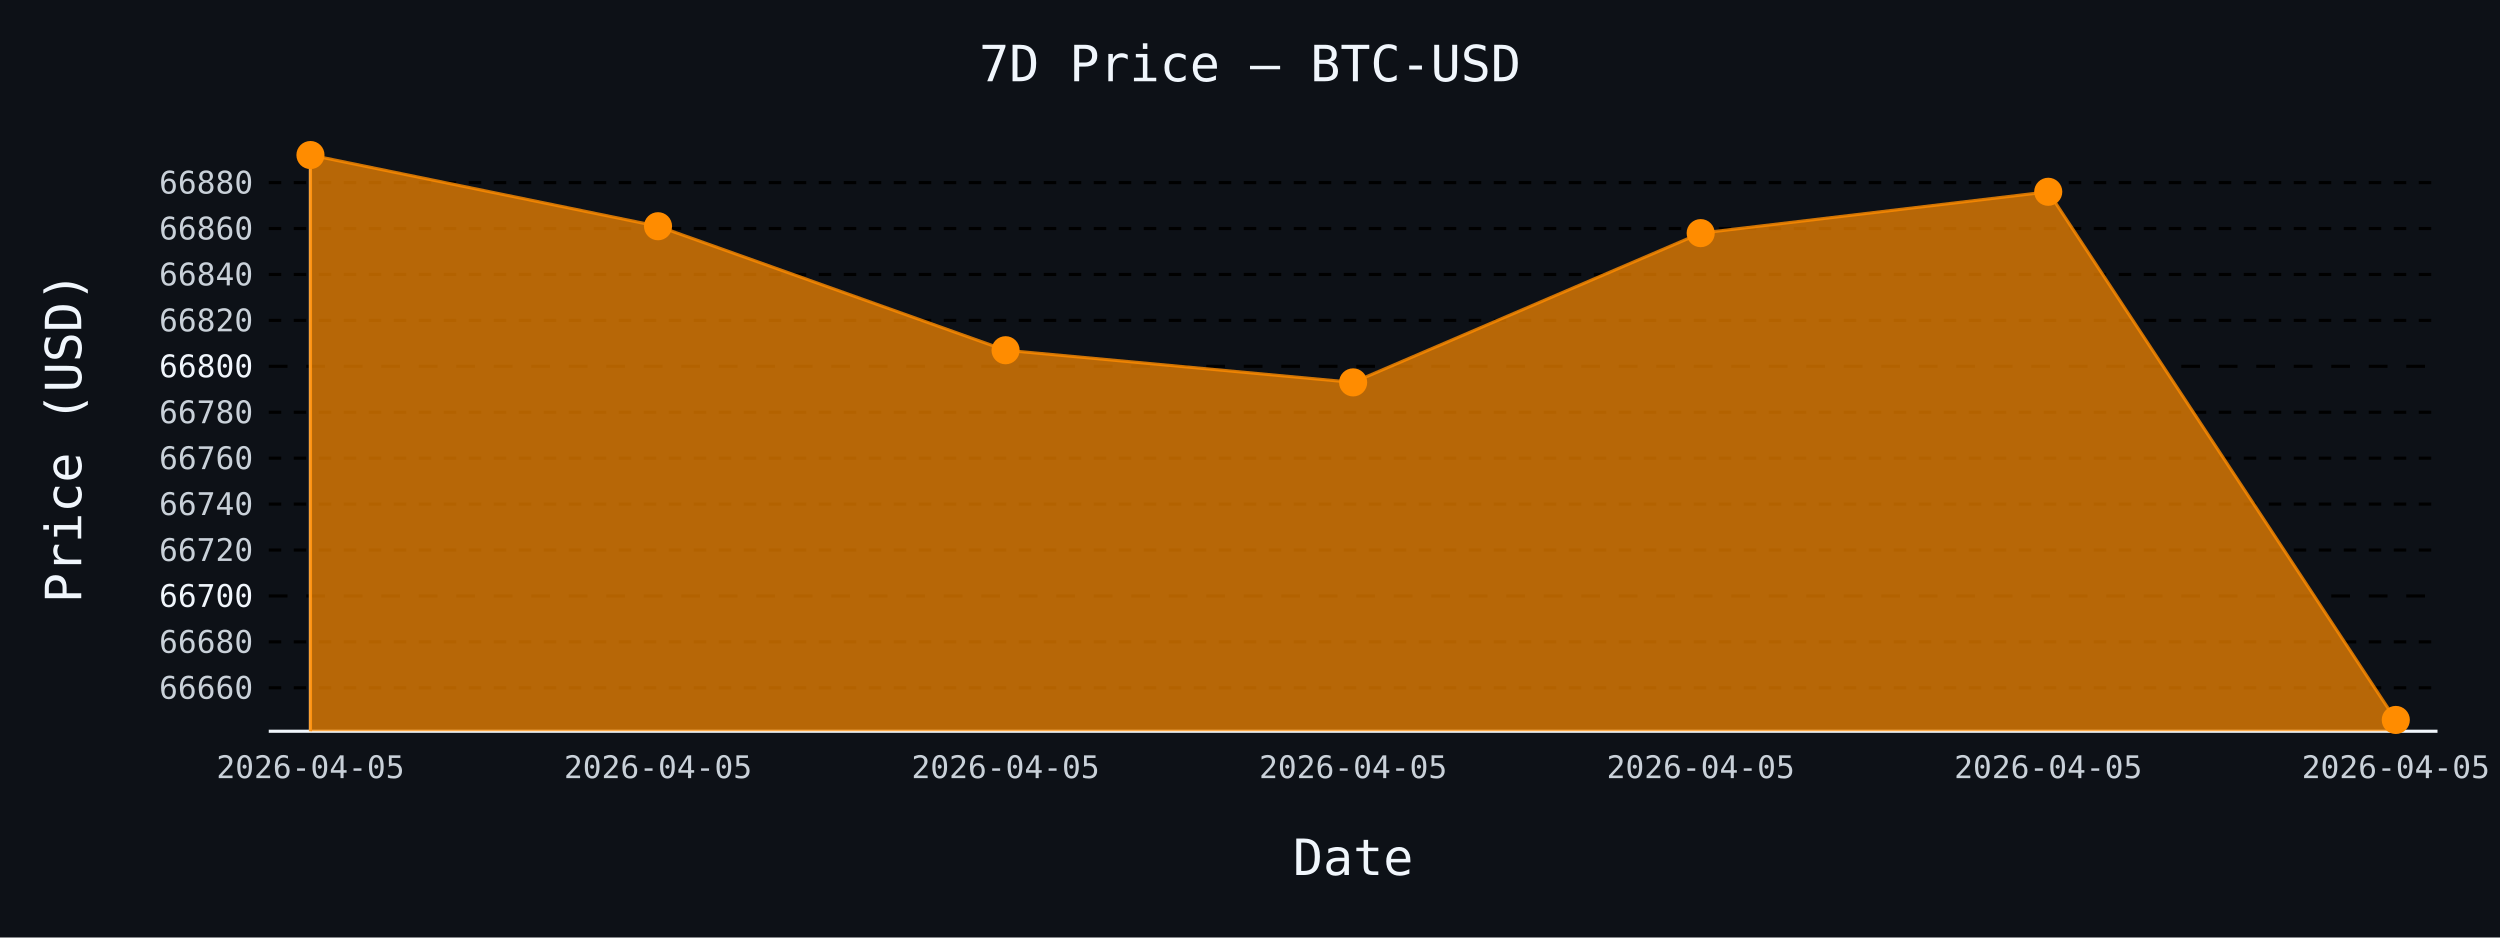
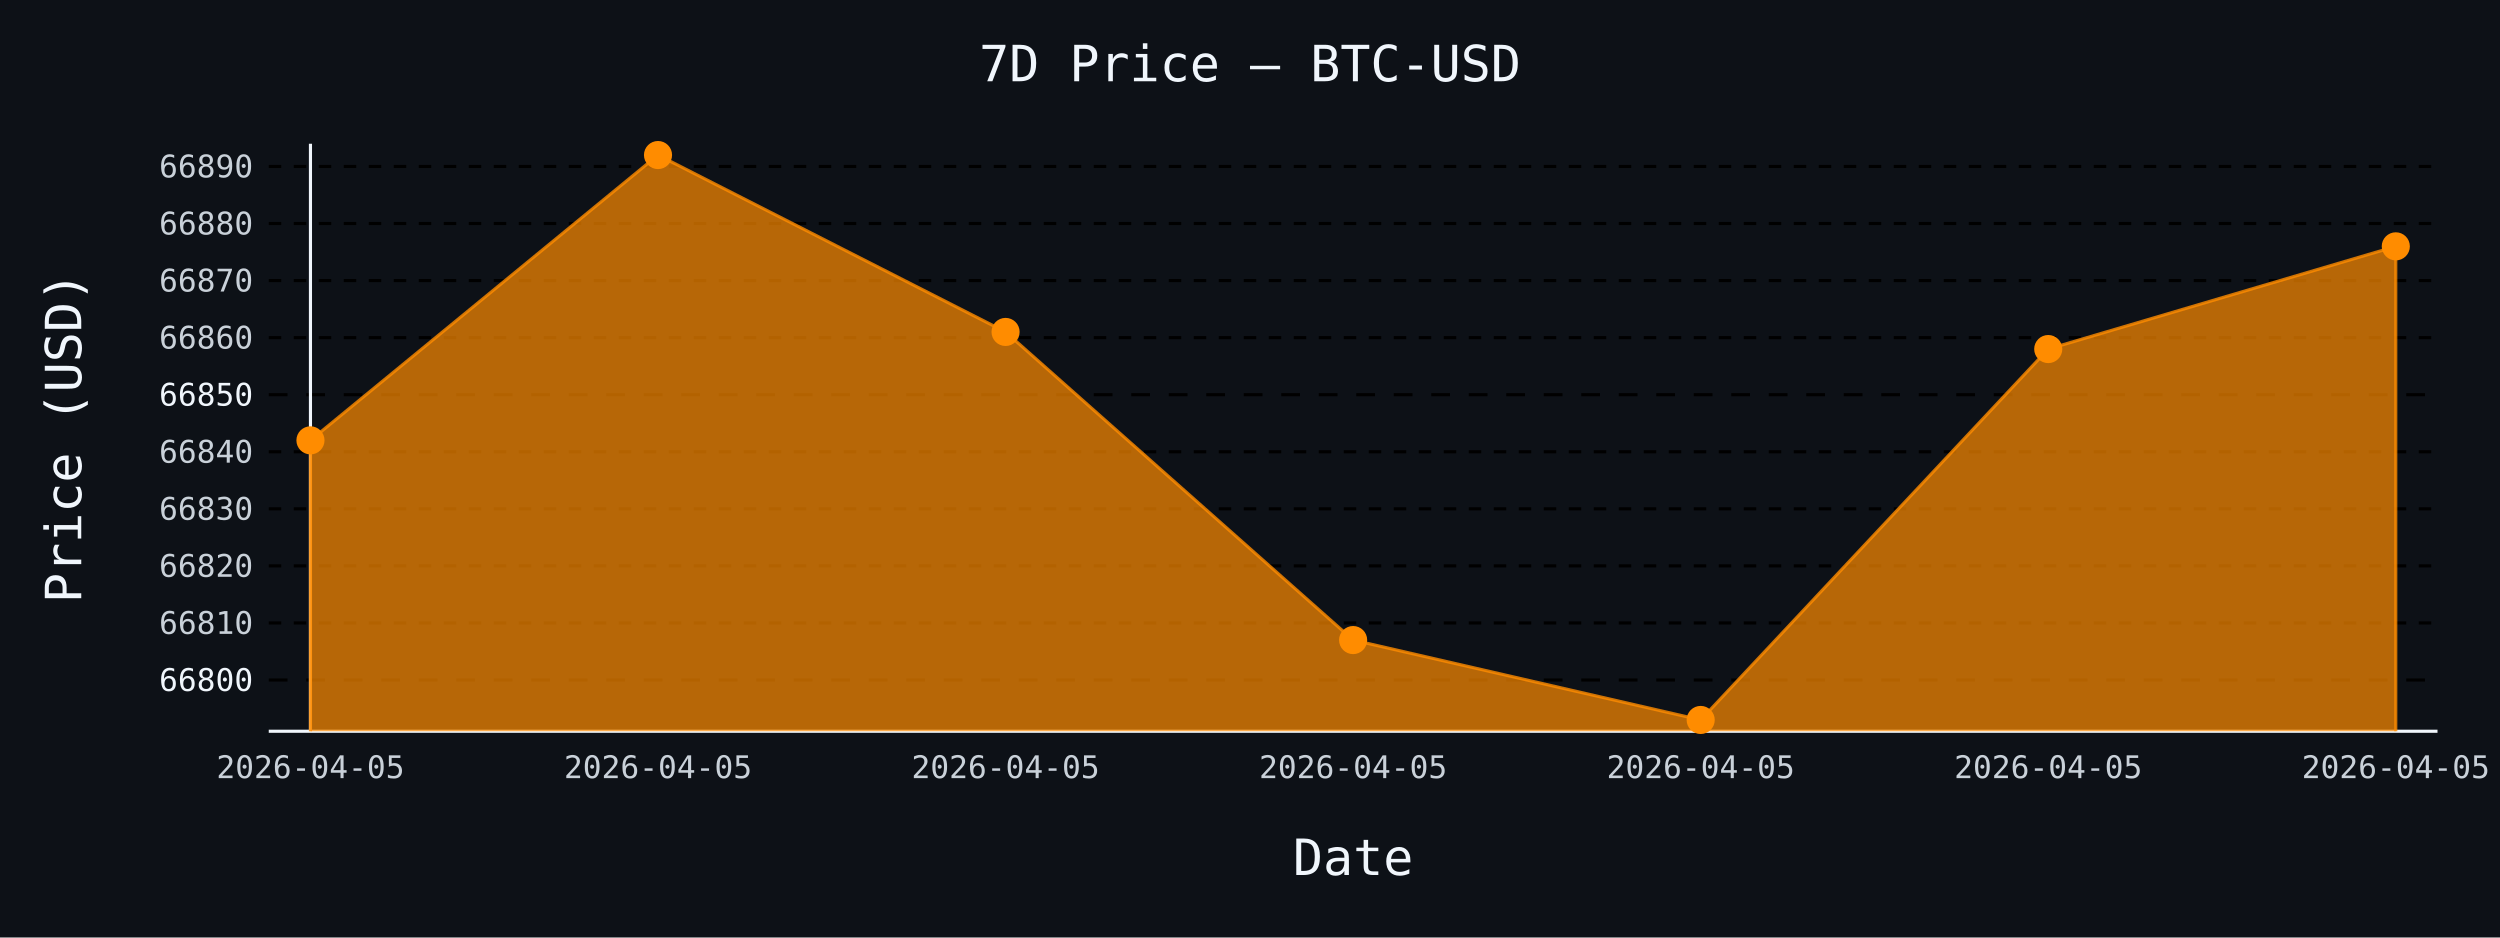
- <svg xmlns="http://www.w3.org/2000/svg" id="chart-109b4afd-e702-46be-a189-2cc63f645757" class="pygal-chart" viewBox="0 0 800 300">
+ <svg xmlns="http://www.w3.org/2000/svg" id="chart-5d6a1e01-e628-40c6-9c87-148df4dd2fcb" class="pygal-chart" viewBox="0 0 800 300">
  <defs>
-     <style type="text/css">#chart-109b4afd-e702-46be-a189-2cc63f645757{-webkit-user-select:none;-webkit-font-smoothing:antialiased;font-family:monospace}#chart-109b4afd-e702-46be-a189-2cc63f645757 .title{font-family:monospace;font-size:16px}#chart-109b4afd-e702-46be-a189-2cc63f645757 .legends .legend text{font-family:monospace;font-size:14px}#chart-109b4afd-e702-46be-a189-2cc63f645757 .axis text{font-family:monospace;font-size:10px}#chart-109b4afd-e702-46be-a189-2cc63f645757 .axis text.major{font-family:monospace;font-size:10px}#chart-109b4afd-e702-46be-a189-2cc63f645757 .text-overlay text.value{font-family:monospace;font-size:16px}#chart-109b4afd-e702-46be-a189-2cc63f645757 .text-overlay text.label{font-family:monospace;font-size:10px}#chart-109b4afd-e702-46be-a189-2cc63f645757 .tooltip{font-family:monospace;font-size:14px}#chart-109b4afd-e702-46be-a189-2cc63f645757 text.no_data{font-family:monospace;font-size:64px}
- #chart-109b4afd-e702-46be-a189-2cc63f645757{background-color:#0d1117}#chart-109b4afd-e702-46be-a189-2cc63f645757 path,#chart-109b4afd-e702-46be-a189-2cc63f645757 line,#chart-109b4afd-e702-46be-a189-2cc63f645757 rect,#chart-109b4afd-e702-46be-a189-2cc63f645757 circle{-webkit-transition:150ms;-moz-transition:150ms;transition:150ms}#chart-109b4afd-e702-46be-a189-2cc63f645757 .graph &gt; .background{fill:#0d1117}#chart-109b4afd-e702-46be-a189-2cc63f645757 .plot &gt; .background{fill:#0d1117}#chart-109b4afd-e702-46be-a189-2cc63f645757 .graph{fill:#c9d1d9}#chart-109b4afd-e702-46be-a189-2cc63f645757 text.no_data{fill:#f0f6fc}#chart-109b4afd-e702-46be-a189-2cc63f645757 .title{fill:#f0f6fc}#chart-109b4afd-e702-46be-a189-2cc63f645757 .legends .legend text{fill:#c9d1d9}#chart-109b4afd-e702-46be-a189-2cc63f645757 .legends .legend:hover text{fill:#f0f6fc}#chart-109b4afd-e702-46be-a189-2cc63f645757 .axis .line{stroke:#f0f6fc}#chart-109b4afd-e702-46be-a189-2cc63f645757 .axis .guide.line{stroke:#8b949e}#chart-109b4afd-e702-46be-a189-2cc63f645757 .axis .major.line{stroke:#c9d1d9}#chart-109b4afd-e702-46be-a189-2cc63f645757 .axis text.major{fill:#f0f6fc}#chart-109b4afd-e702-46be-a189-2cc63f645757 .axis.y .guides:hover .guide.line,#chart-109b4afd-e702-46be-a189-2cc63f645757 .line-graph .axis.x .guides:hover .guide.line,#chart-109b4afd-e702-46be-a189-2cc63f645757 .stackedline-graph .axis.x .guides:hover .guide.line,#chart-109b4afd-e702-46be-a189-2cc63f645757 .xy-graph .axis.x .guides:hover .guide.line{stroke:#f0f6fc}#chart-109b4afd-e702-46be-a189-2cc63f645757 .axis .guides:hover text{fill:#f0f6fc}#chart-109b4afd-e702-46be-a189-2cc63f645757 .reactive{fill-opacity:.7;stroke-opacity:.8;stroke-width:1}#chart-109b4afd-e702-46be-a189-2cc63f645757 .ci{stroke:#c9d1d9}#chart-109b4afd-e702-46be-a189-2cc63f645757 .reactive.active,#chart-109b4afd-e702-46be-a189-2cc63f645757 .active .reactive{fill-opacity:.8;stroke-opacity:.9;stroke-width:4}#chart-109b4afd-e702-46be-a189-2cc63f645757 .ci .reactive.active{stroke-width:1.5}#chart-109b4afd-e702-46be-a189-2cc63f645757 .series text{fill:#f0f6fc}#chart-109b4afd-e702-46be-a189-2cc63f645757 .tooltip rect{fill:#0d1117;stroke:#f0f6fc;-webkit-transition:opacity 150ms;-moz-transition:opacity 150ms;transition:opacity 150ms}#chart-109b4afd-e702-46be-a189-2cc63f645757 .tooltip .label{fill:#c9d1d9}#chart-109b4afd-e702-46be-a189-2cc63f645757 .tooltip .label{fill:#c9d1d9}#chart-109b4afd-e702-46be-a189-2cc63f645757 .tooltip .legend{font-size:.8em;fill:#8b949e}#chart-109b4afd-e702-46be-a189-2cc63f645757 .tooltip .x_label{font-size:.6em;fill:#f0f6fc}#chart-109b4afd-e702-46be-a189-2cc63f645757 .tooltip .xlink{font-size:.5em;text-decoration:underline}#chart-109b4afd-e702-46be-a189-2cc63f645757 .tooltip .value{font-size:1.5em}#chart-109b4afd-e702-46be-a189-2cc63f645757 .bound{font-size:.5em}#chart-109b4afd-e702-46be-a189-2cc63f645757 .max-value{font-size:.75em;fill:#8b949e}#chart-109b4afd-e702-46be-a189-2cc63f645757 .map-element{fill:#0d1117;stroke:#8b949e !important}#chart-109b4afd-e702-46be-a189-2cc63f645757 .map-element .reactive{fill-opacity:inherit;stroke-opacity:inherit}#chart-109b4afd-e702-46be-a189-2cc63f645757 .color-0,#chart-109b4afd-e702-46be-a189-2cc63f645757 .color-0 a:visited{stroke:#ff8c00;fill:#ff8c00}#chart-109b4afd-e702-46be-a189-2cc63f645757 .text-overlay .color-0 text{fill:black}
- #chart-109b4afd-e702-46be-a189-2cc63f645757 text.no_data{text-anchor:middle}#chart-109b4afd-e702-46be-a189-2cc63f645757 .guide.line{fill:none}#chart-109b4afd-e702-46be-a189-2cc63f645757 .centered{text-anchor:middle}#chart-109b4afd-e702-46be-a189-2cc63f645757 .title{text-anchor:middle}#chart-109b4afd-e702-46be-a189-2cc63f645757 .legends .legend text{fill-opacity:1}#chart-109b4afd-e702-46be-a189-2cc63f645757 .axis.x text{text-anchor:middle}#chart-109b4afd-e702-46be-a189-2cc63f645757 .axis.x:not(.web) text[transform]{text-anchor:start}#chart-109b4afd-e702-46be-a189-2cc63f645757 .axis.x:not(.web) text[transform].backwards{text-anchor:end}#chart-109b4afd-e702-46be-a189-2cc63f645757 .axis.y text{text-anchor:end}#chart-109b4afd-e702-46be-a189-2cc63f645757 .axis.y text[transform].backwards{text-anchor:start}#chart-109b4afd-e702-46be-a189-2cc63f645757 .axis.y2 text{text-anchor:start}#chart-109b4afd-e702-46be-a189-2cc63f645757 .axis.y2 text[transform].backwards{text-anchor:end}#chart-109b4afd-e702-46be-a189-2cc63f645757 .axis .guide.line{stroke-dasharray:4,4;stroke:black}#chart-109b4afd-e702-46be-a189-2cc63f645757 .axis .major.guide.line{stroke-dasharray:6,6;stroke:black}#chart-109b4afd-e702-46be-a189-2cc63f645757 .horizontal .axis.y .guide.line,#chart-109b4afd-e702-46be-a189-2cc63f645757 .horizontal .axis.y2 .guide.line,#chart-109b4afd-e702-46be-a189-2cc63f645757 .vertical .axis.x .guide.line{opacity:0}#chart-109b4afd-e702-46be-a189-2cc63f645757 .horizontal .axis.always_show .guide.line,#chart-109b4afd-e702-46be-a189-2cc63f645757 .vertical .axis.always_show .guide.line{opacity:1 !important}#chart-109b4afd-e702-46be-a189-2cc63f645757 .axis.y .guides:hover .guide.line,#chart-109b4afd-e702-46be-a189-2cc63f645757 .axis.y2 .guides:hover .guide.line,#chart-109b4afd-e702-46be-a189-2cc63f645757 .axis.x .guides:hover .guide.line{opacity:1}#chart-109b4afd-e702-46be-a189-2cc63f645757 .axis .guides:hover text{opacity:1}#chart-109b4afd-e702-46be-a189-2cc63f645757 .nofill{fill:none}#chart-109b4afd-e702-46be-a189-2cc63f645757 .subtle-fill{fill-opacity:.2}#chart-109b4afd-e702-46be-a189-2cc63f645757 .dot{stroke-width:1px;fill-opacity:1;stroke-opacity:1}#chart-109b4afd-e702-46be-a189-2cc63f645757 .dot.active{stroke-width:5px}#chart-109b4afd-e702-46be-a189-2cc63f645757 .dot.negative{fill:transparent}#chart-109b4afd-e702-46be-a189-2cc63f645757 text,#chart-109b4afd-e702-46be-a189-2cc63f645757 tspan{stroke:none !important}#chart-109b4afd-e702-46be-a189-2cc63f645757 .series text.active{opacity:1}#chart-109b4afd-e702-46be-a189-2cc63f645757 .tooltip rect{fill-opacity:.95;stroke-width:.5}#chart-109b4afd-e702-46be-a189-2cc63f645757 .tooltip text{fill-opacity:1}#chart-109b4afd-e702-46be-a189-2cc63f645757 .showable{visibility:hidden}#chart-109b4afd-e702-46be-a189-2cc63f645757 .showable.shown{visibility:visible}#chart-109b4afd-e702-46be-a189-2cc63f645757 .gauge-background{fill:rgba(229,229,229,1);stroke:none}#chart-109b4afd-e702-46be-a189-2cc63f645757 .bg-lines{stroke:#0d1117;stroke-width:2px}</style>
+     <style type="text/css">#chart-5d6a1e01-e628-40c6-9c87-148df4dd2fcb{-webkit-user-select:none;-webkit-font-smoothing:antialiased;font-family:monospace}#chart-5d6a1e01-e628-40c6-9c87-148df4dd2fcb .title{font-family:monospace;font-size:16px}#chart-5d6a1e01-e628-40c6-9c87-148df4dd2fcb .legends .legend text{font-family:monospace;font-size:14px}#chart-5d6a1e01-e628-40c6-9c87-148df4dd2fcb .axis text{font-family:monospace;font-size:10px}#chart-5d6a1e01-e628-40c6-9c87-148df4dd2fcb .axis text.major{font-family:monospace;font-size:10px}#chart-5d6a1e01-e628-40c6-9c87-148df4dd2fcb .text-overlay text.value{font-family:monospace;font-size:16px}#chart-5d6a1e01-e628-40c6-9c87-148df4dd2fcb .text-overlay text.label{font-family:monospace;font-size:10px}#chart-5d6a1e01-e628-40c6-9c87-148df4dd2fcb .tooltip{font-family:monospace;font-size:14px}#chart-5d6a1e01-e628-40c6-9c87-148df4dd2fcb text.no_data{font-family:monospace;font-size:64px}
+ #chart-5d6a1e01-e628-40c6-9c87-148df4dd2fcb{background-color:#0d1117}#chart-5d6a1e01-e628-40c6-9c87-148df4dd2fcb path,#chart-5d6a1e01-e628-40c6-9c87-148df4dd2fcb line,#chart-5d6a1e01-e628-40c6-9c87-148df4dd2fcb rect,#chart-5d6a1e01-e628-40c6-9c87-148df4dd2fcb circle{-webkit-transition:150ms;-moz-transition:150ms;transition:150ms}#chart-5d6a1e01-e628-40c6-9c87-148df4dd2fcb .graph &gt; .background{fill:#0d1117}#chart-5d6a1e01-e628-40c6-9c87-148df4dd2fcb .plot &gt; .background{fill:#0d1117}#chart-5d6a1e01-e628-40c6-9c87-148df4dd2fcb .graph{fill:#c9d1d9}#chart-5d6a1e01-e628-40c6-9c87-148df4dd2fcb text.no_data{fill:#f0f6fc}#chart-5d6a1e01-e628-40c6-9c87-148df4dd2fcb .title{fill:#f0f6fc}#chart-5d6a1e01-e628-40c6-9c87-148df4dd2fcb .legends .legend text{fill:#c9d1d9}#chart-5d6a1e01-e628-40c6-9c87-148df4dd2fcb .legends .legend:hover text{fill:#f0f6fc}#chart-5d6a1e01-e628-40c6-9c87-148df4dd2fcb .axis .line{stroke:#f0f6fc}#chart-5d6a1e01-e628-40c6-9c87-148df4dd2fcb .axis .guide.line{stroke:#8b949e}#chart-5d6a1e01-e628-40c6-9c87-148df4dd2fcb .axis .major.line{stroke:#c9d1d9}#chart-5d6a1e01-e628-40c6-9c87-148df4dd2fcb .axis text.major{fill:#f0f6fc}#chart-5d6a1e01-e628-40c6-9c87-148df4dd2fcb .axis.y .guides:hover .guide.line,#chart-5d6a1e01-e628-40c6-9c87-148df4dd2fcb .line-graph .axis.x .guides:hover .guide.line,#chart-5d6a1e01-e628-40c6-9c87-148df4dd2fcb .stackedline-graph .axis.x .guides:hover .guide.line,#chart-5d6a1e01-e628-40c6-9c87-148df4dd2fcb .xy-graph .axis.x .guides:hover .guide.line{stroke:#f0f6fc}#chart-5d6a1e01-e628-40c6-9c87-148df4dd2fcb .axis .guides:hover text{fill:#f0f6fc}#chart-5d6a1e01-e628-40c6-9c87-148df4dd2fcb .reactive{fill-opacity:.7;stroke-opacity:.8;stroke-width:1}#chart-5d6a1e01-e628-40c6-9c87-148df4dd2fcb .ci{stroke:#c9d1d9}#chart-5d6a1e01-e628-40c6-9c87-148df4dd2fcb .reactive.active,#chart-5d6a1e01-e628-40c6-9c87-148df4dd2fcb .active .reactive{fill-opacity:.8;stroke-opacity:.9;stroke-width:4}#chart-5d6a1e01-e628-40c6-9c87-148df4dd2fcb .ci .reactive.active{stroke-width:1.5}#chart-5d6a1e01-e628-40c6-9c87-148df4dd2fcb .series text{fill:#f0f6fc}#chart-5d6a1e01-e628-40c6-9c87-148df4dd2fcb .tooltip rect{fill:#0d1117;stroke:#f0f6fc;-webkit-transition:opacity 150ms;-moz-transition:opacity 150ms;transition:opacity 150ms}#chart-5d6a1e01-e628-40c6-9c87-148df4dd2fcb .tooltip .label{fill:#c9d1d9}#chart-5d6a1e01-e628-40c6-9c87-148df4dd2fcb .tooltip .label{fill:#c9d1d9}#chart-5d6a1e01-e628-40c6-9c87-148df4dd2fcb .tooltip .legend{font-size:.8em;fill:#8b949e}#chart-5d6a1e01-e628-40c6-9c87-148df4dd2fcb .tooltip .x_label{font-size:.6em;fill:#f0f6fc}#chart-5d6a1e01-e628-40c6-9c87-148df4dd2fcb .tooltip .xlink{font-size:.5em;text-decoration:underline}#chart-5d6a1e01-e628-40c6-9c87-148df4dd2fcb .tooltip .value{font-size:1.5em}#chart-5d6a1e01-e628-40c6-9c87-148df4dd2fcb .bound{font-size:.5em}#chart-5d6a1e01-e628-40c6-9c87-148df4dd2fcb .max-value{font-size:.75em;fill:#8b949e}#chart-5d6a1e01-e628-40c6-9c87-148df4dd2fcb .map-element{fill:#0d1117;stroke:#8b949e !important}#chart-5d6a1e01-e628-40c6-9c87-148df4dd2fcb .map-element .reactive{fill-opacity:inherit;stroke-opacity:inherit}#chart-5d6a1e01-e628-40c6-9c87-148df4dd2fcb .color-0,#chart-5d6a1e01-e628-40c6-9c87-148df4dd2fcb .color-0 a:visited{stroke:#ff8c00;fill:#ff8c00}#chart-5d6a1e01-e628-40c6-9c87-148df4dd2fcb .text-overlay .color-0 text{fill:black}
+ #chart-5d6a1e01-e628-40c6-9c87-148df4dd2fcb text.no_data{text-anchor:middle}#chart-5d6a1e01-e628-40c6-9c87-148df4dd2fcb .guide.line{fill:none}#chart-5d6a1e01-e628-40c6-9c87-148df4dd2fcb .centered{text-anchor:middle}#chart-5d6a1e01-e628-40c6-9c87-148df4dd2fcb .title{text-anchor:middle}#chart-5d6a1e01-e628-40c6-9c87-148df4dd2fcb .legends .legend text{fill-opacity:1}#chart-5d6a1e01-e628-40c6-9c87-148df4dd2fcb .axis.x text{text-anchor:middle}#chart-5d6a1e01-e628-40c6-9c87-148df4dd2fcb .axis.x:not(.web) text[transform]{text-anchor:start}#chart-5d6a1e01-e628-40c6-9c87-148df4dd2fcb .axis.x:not(.web) text[transform].backwards{text-anchor:end}#chart-5d6a1e01-e628-40c6-9c87-148df4dd2fcb .axis.y text{text-anchor:end}#chart-5d6a1e01-e628-40c6-9c87-148df4dd2fcb .axis.y text[transform].backwards{text-anchor:start}#chart-5d6a1e01-e628-40c6-9c87-148df4dd2fcb .axis.y2 text{text-anchor:start}#chart-5d6a1e01-e628-40c6-9c87-148df4dd2fcb .axis.y2 text[transform].backwards{text-anchor:end}#chart-5d6a1e01-e628-40c6-9c87-148df4dd2fcb .axis .guide.line{stroke-dasharray:4,4;stroke:black}#chart-5d6a1e01-e628-40c6-9c87-148df4dd2fcb .axis .major.guide.line{stroke-dasharray:6,6;stroke:black}#chart-5d6a1e01-e628-40c6-9c87-148df4dd2fcb .horizontal .axis.y .guide.line,#chart-5d6a1e01-e628-40c6-9c87-148df4dd2fcb .horizontal .axis.y2 .guide.line,#chart-5d6a1e01-e628-40c6-9c87-148df4dd2fcb .vertical .axis.x .guide.line{opacity:0}#chart-5d6a1e01-e628-40c6-9c87-148df4dd2fcb .horizontal .axis.always_show .guide.line,#chart-5d6a1e01-e628-40c6-9c87-148df4dd2fcb .vertical .axis.always_show .guide.line{opacity:1 !important}#chart-5d6a1e01-e628-40c6-9c87-148df4dd2fcb .axis.y .guides:hover .guide.line,#chart-5d6a1e01-e628-40c6-9c87-148df4dd2fcb .axis.y2 .guides:hover .guide.line,#chart-5d6a1e01-e628-40c6-9c87-148df4dd2fcb .axis.x .guides:hover .guide.line{opacity:1}#chart-5d6a1e01-e628-40c6-9c87-148df4dd2fcb .axis .guides:hover text{opacity:1}#chart-5d6a1e01-e628-40c6-9c87-148df4dd2fcb .nofill{fill:none}#chart-5d6a1e01-e628-40c6-9c87-148df4dd2fcb .subtle-fill{fill-opacity:.2}#chart-5d6a1e01-e628-40c6-9c87-148df4dd2fcb .dot{stroke-width:1px;fill-opacity:1;stroke-opacity:1}#chart-5d6a1e01-e628-40c6-9c87-148df4dd2fcb .dot.active{stroke-width:5px}#chart-5d6a1e01-e628-40c6-9c87-148df4dd2fcb .dot.negative{fill:transparent}#chart-5d6a1e01-e628-40c6-9c87-148df4dd2fcb text,#chart-5d6a1e01-e628-40c6-9c87-148df4dd2fcb tspan{stroke:none !important}#chart-5d6a1e01-e628-40c6-9c87-148df4dd2fcb .series text.active{opacity:1}#chart-5d6a1e01-e628-40c6-9c87-148df4dd2fcb .tooltip rect{fill-opacity:.95;stroke-width:.5}#chart-5d6a1e01-e628-40c6-9c87-148df4dd2fcb .tooltip text{fill-opacity:1}#chart-5d6a1e01-e628-40c6-9c87-148df4dd2fcb .showable{visibility:hidden}#chart-5d6a1e01-e628-40c6-9c87-148df4dd2fcb .showable.shown{visibility:visible}#chart-5d6a1e01-e628-40c6-9c87-148df4dd2fcb .gauge-background{fill:rgba(229,229,229,1);stroke:none}#chart-5d6a1e01-e628-40c6-9c87-148df4dd2fcb .bg-lines{stroke:#0d1117;stroke-width:2px}</style>
  </defs>
  <g class="graph line-graph vertical">
    <rect x="0" y="0" width="800" height="300" class="background" />
    <g transform="translate(86, 46)" class="plot">
      <rect x="0" y="0" width="694.0" height="188" class="background" />
      <g class="axis y always_show">
        <path d="M0 188 h694" class="line" />
        <g class="guides">
-           <path d="M0 174.097 h694" class="guide line" />
-           <text x="-5" y="177.597" class="">66660</text>
+           <path d="M0 171.603 h694" class="major guide line" />
+           <text x="-5" y="175.103" class="major">66800</text>
        </g>
        <g class="guides">
-           <path d="M0 159.4 h694" class="guide line" />
-           <text x="-5" y="162.9" class="">66680</text>
+           <path d="M0 153.343 h694" class="guide line" />
+           <text x="-5" y="156.843" class="">66810</text>
        </g>
        <g class="guides">
-           <path d="M0 144.704 h694" class="major guide line" />
-           <text x="-5" y="148.204" class="major">66700</text>
+           <path d="M0 135.084 h694" class="guide line" />
+           <text x="-5" y="138.584" class="">66820</text>
        </g>
        <g class="guides">
-           <path d="M0 130.007 h694" class="guide line" />
-           <text x="-5" y="133.507" class="">66720</text>
+           <path d="M0 116.824 h694" class="guide line" />
+           <text x="-5" y="120.324" class="">66830</text>
        </g>
        <g class="guides">
-           <path d="M0 115.31 h694" class="guide line" />
-           <text x="-5" y="118.81" class="">66740</text>
+           <path d="M0 98.565 h694" class="guide line" />
+           <text x="-5" y="102.065" class="">66840</text>
        </g>
        <g class="guides">
-           <path d="M0 100.614 h694" class="guide line" />
-           <text x="-5" y="104.114" class="">66760</text>
+           <path d="M0 80.305 h694" class="major guide line" />
+           <text x="-5" y="83.805" class="major">66850</text>
        </g>
        <g class="guides">
-           <path d="M0 85.917 h694" class="guide line" />
-           <text x="-5" y="89.417" class="">66780</text>
+           <path d="M0 62.046 h694" class="guide line" />
+           <text x="-5" y="65.546" class="">66860</text>
        </g>
        <g class="guides">
-           <path d="M0 71.22 h694" class="major guide line" />
-           <text x="-5" y="74.72" class="major">66800</text>
+           <path d="M0 43.786 h694" class="guide line" />
+           <text x="-5" y="47.286" class="">66870</text>
        </g>
        <g class="guides">
-           <path d="M0 56.523 h694" class="guide line" />
-           <text x="-5" y="60.023" class="">66820</text>
+           <path d="M0 25.527 h694" class="guide line" />
+           <text x="-5" y="29.027" class="">66880</text>
        </g>
        <g class="guides">
-           <path d="M0 41.827 h694" class="guide line" />
-           <text x="-5" y="45.327" class="">66840</text>
-         </g>
-         <g class="guides">
-           <path d="M0 27.13 h694" class="guide line" />
-           <text x="-5" y="30.63" class="">66860</text>
-         </g>
-         <g class="guides">
-           <path d="M0 12.433 h694" class="guide line" />
-           <text x="-5" y="15.933" class="">66880</text>
+           <path d="M0 7.267 h694" class="guide line" />
+           <text x="-5" y="10.767" class="">66890</text>
        </g>
      </g>
      <g class="axis x">
        <g class="guides">
          <path d="M13.346 0 v188" class="line" />
          <text x="13.346" y="203.0" class="">2026-04-05</text>
        </g>
        <g class="guides">
          <path d="M124.564 0 v188" class="guide line" />
          <text x="124.564" y="203.0" class="">2026-04-05</text>
        </g>
        <g class="guides">
          <path d="M235.782 0 v188" class="guide line" />
          <text x="235.782" y="203.0" class="">2026-04-05</text>
        </g>
        <g class="guides">
          <path d="M347 0 v188" class="guide line" />
          <text x="347.0" y="203.0" class="">2026-04-05</text>
        </g>
        <g class="guides">
          <path d="M458.218 0 v188" class="guide line" />
          <text x="458.218" y="203.0" class="">2026-04-05</text>
        </g>
        <g class="guides">
          <path d="M569.436 0 v188" class="guide line" />
          <text x="569.436" y="203.0" class="">2026-04-05</text>
        </g>
        <g class="guides">
          <path d="M680.654 0 v188" class="guide line" />
          <text x="680.654" y="203.0" class="">2026-04-05</text>
        </g>
      </g>
      <g class="series serie-0 color-0">
-         <path d="M13.346 188 L13.346 3.615 124.564 26.395 235.782 66.076 347 76.364 458.218 28.6 569.436 15.373 680.654 184.385 680.654 188" class="line reactive" />
+         <path d="M13.346 188 L13.346 94.913 124.564 3.615 235.782 60.22 347 158.821 458.218 184.385 569.436 65.698 680.654 32.831 680.654 188" class="line reactive" />
      </g>
    </g>
    <g class="titles">
      <text x="400.0" y="26" class="title plot_title">7D Price — BTC-USD</text>
      <text x="433.0" y="280" class="title">Date</text>
      <text x="0" y="166.0" class="title" transform="rotate(-90 0 140)">Price (USD)</text>
    </g>
    <g transform="translate(86, 46)" class="plot overlay">
      <g class="series serie-0 color-0">
        <g class="dots">
-           <circle cx="13.346" cy="3.615" r="4" class="dot reactive tooltip-trigger" />
+           <circle cx="13.346" cy="94.913" r="4" class="dot reactive tooltip-trigger" />
        </g>
        <g class="dots">
-           <circle cx="124.564" cy="26.395" r="4" class="dot reactive tooltip-trigger" />
+           <circle cx="124.564" cy="3.615" r="4" class="dot reactive tooltip-trigger" />
        </g>
        <g class="dots">
-           <circle cx="235.782" cy="66.076" r="4" class="dot reactive tooltip-trigger" />
+           <circle cx="235.782" cy="60.22" r="4" class="dot reactive tooltip-trigger" />
        </g>
        <g class="dots">
-           <circle cx="347.0" cy="76.364" r="4" class="dot reactive tooltip-trigger" />
+           <circle cx="347.0" cy="158.821" r="4" class="dot reactive tooltip-trigger" />
        </g>
        <g class="dots">
-           <circle cx="458.218" cy="28.6" r="4" class="dot reactive tooltip-trigger" />
+           <circle cx="458.218" cy="184.385" r="4" class="dot reactive tooltip-trigger" />
        </g>
        <g class="dots">
-           <circle cx="569.436" cy="15.373" r="4" class="dot reactive tooltip-trigger" />
+           <circle cx="569.436" cy="65.698" r="4" class="dot reactive tooltip-trigger" />
        </g>
        <g class="dots">
-           <circle cx="680.654" cy="184.385" r="4" class="dot reactive tooltip-trigger" />
+           <circle cx="680.654" cy="32.831" r="4" class="dot reactive tooltip-trigger" />
        </g>
      </g>
    </g>
    <g transform="translate(86, 46)" class="plot text-overlay">
      <g class="series serie-0 color-0" />
    </g>
    <g transform="translate(86, 46)" class="plot tooltip-overlay">
      <g transform="translate(0 0)" style="opacity: 0" class="tooltip">
        <rect rx="0" ry="0" width="0" height="0" class="tooltip-box" />
        <g class="text" />
      </g>
    </g>
  </g>
</svg>
